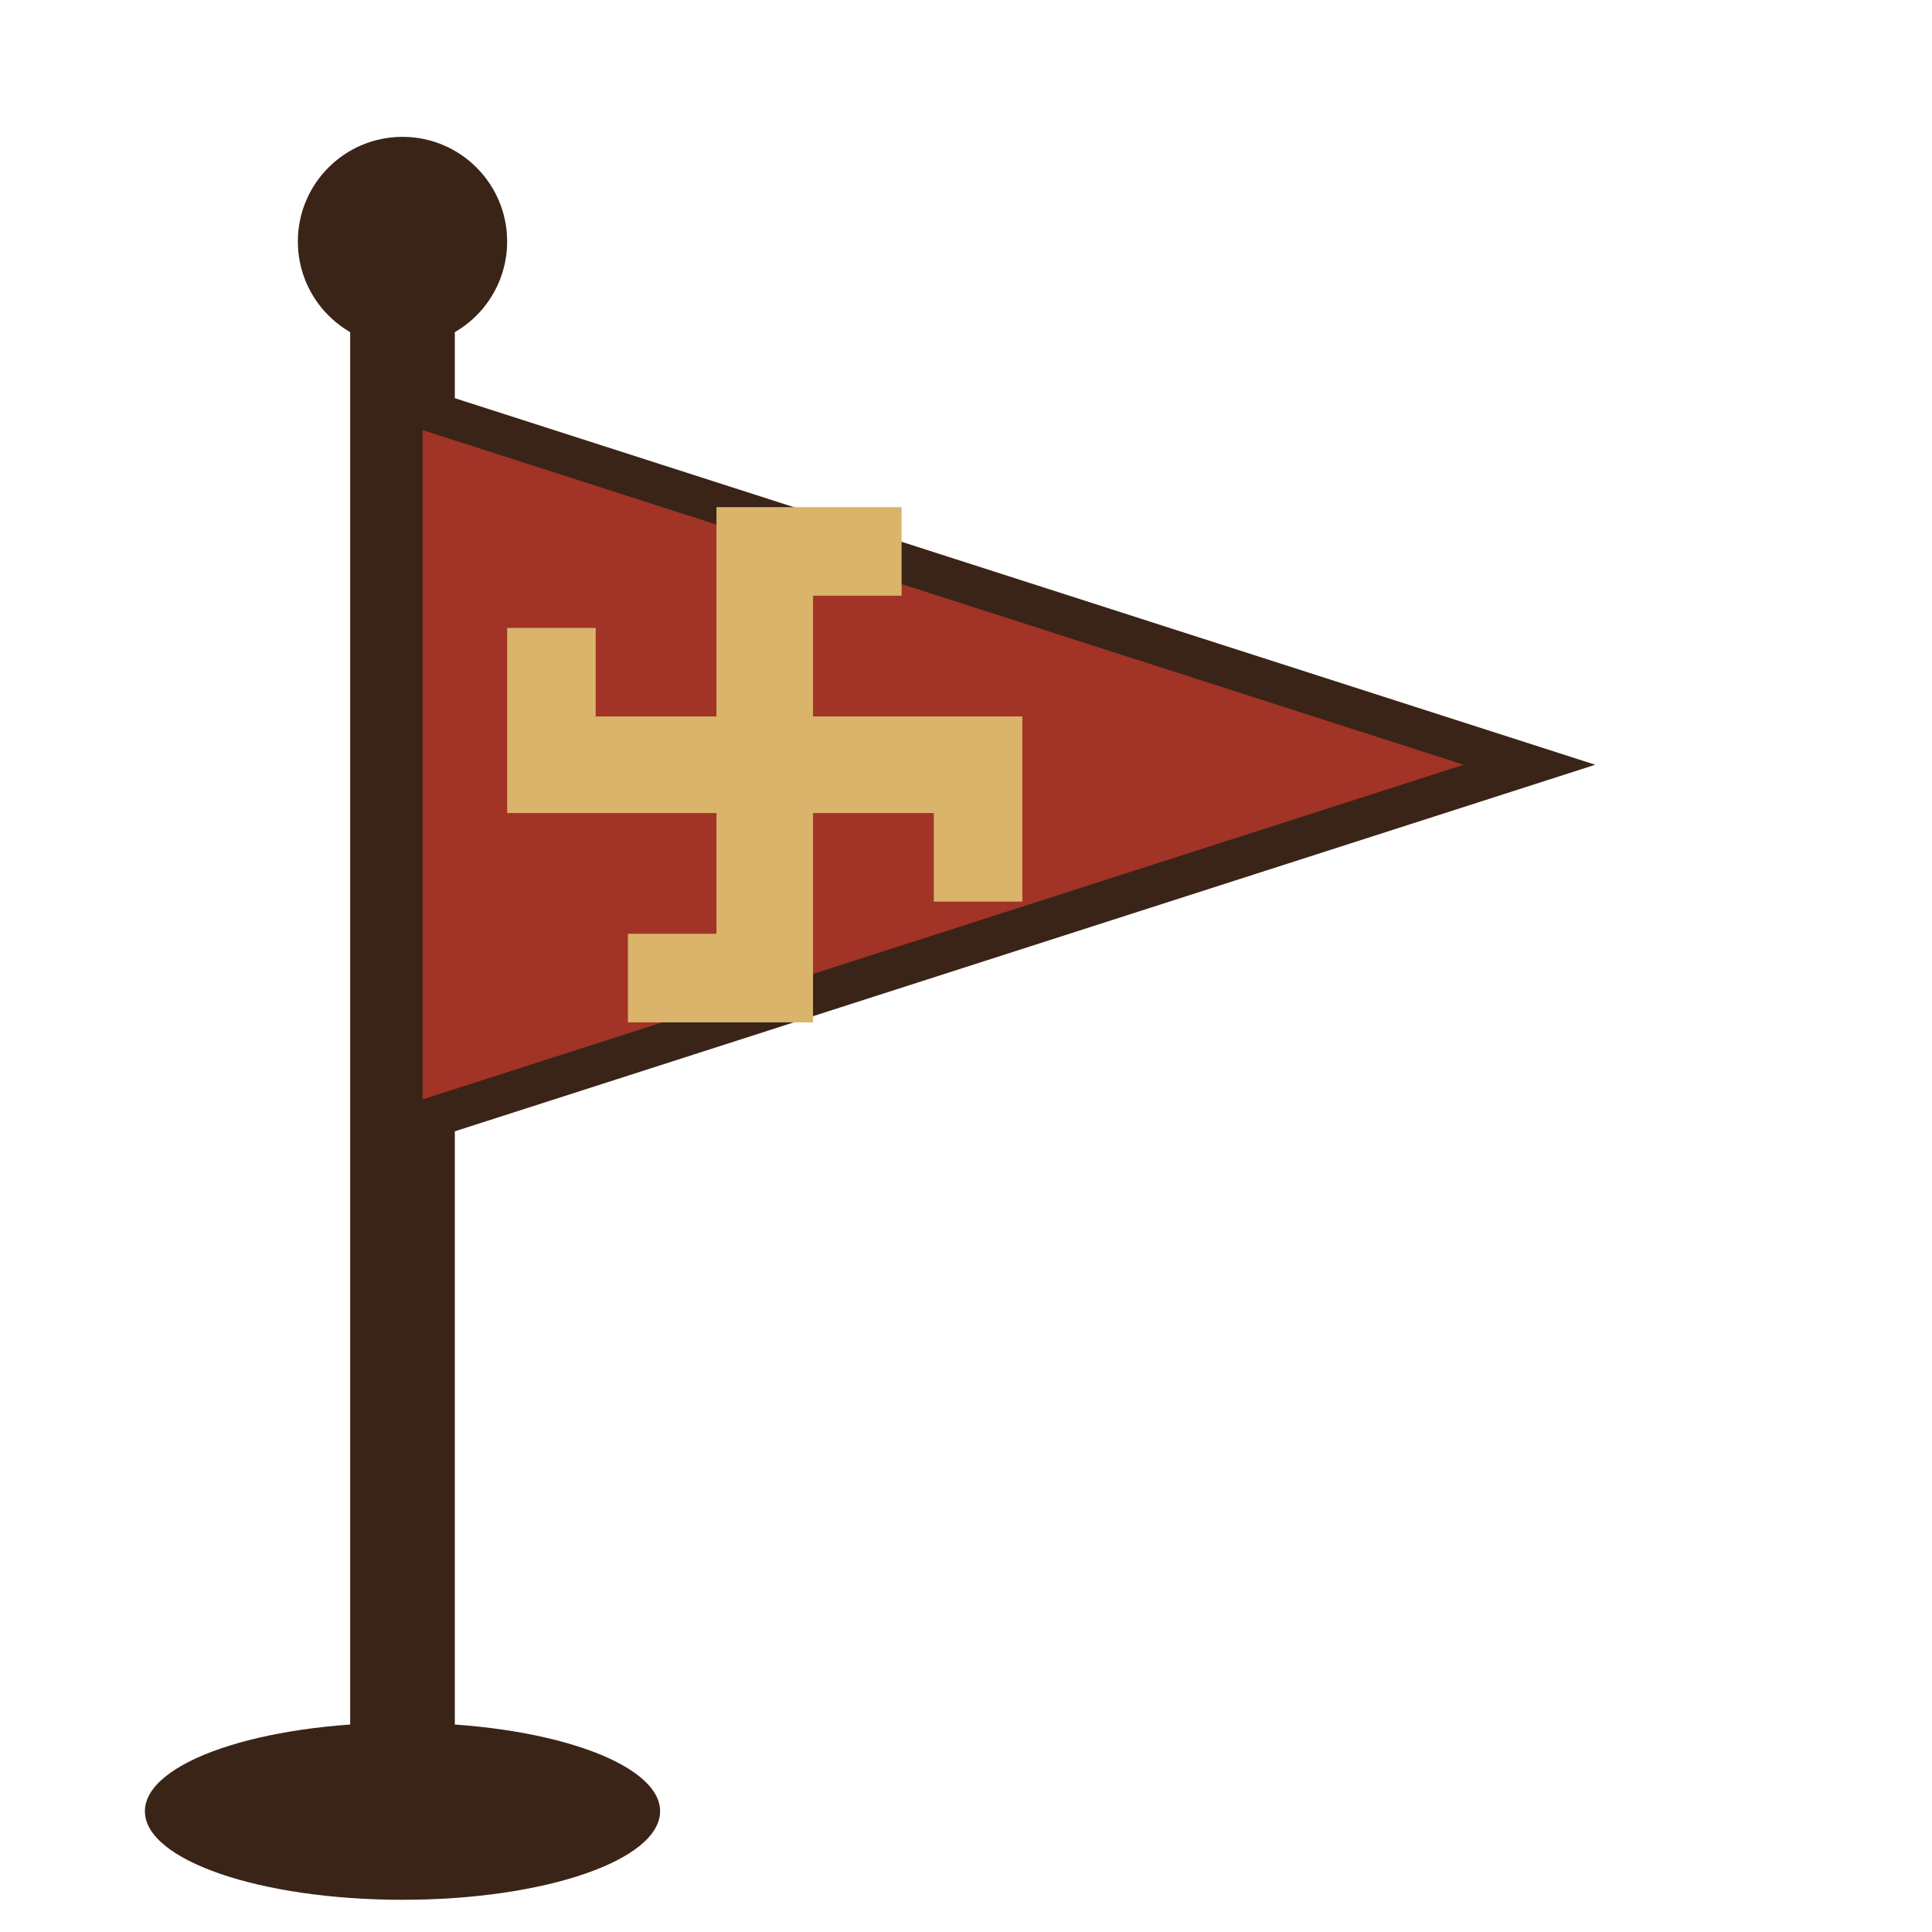
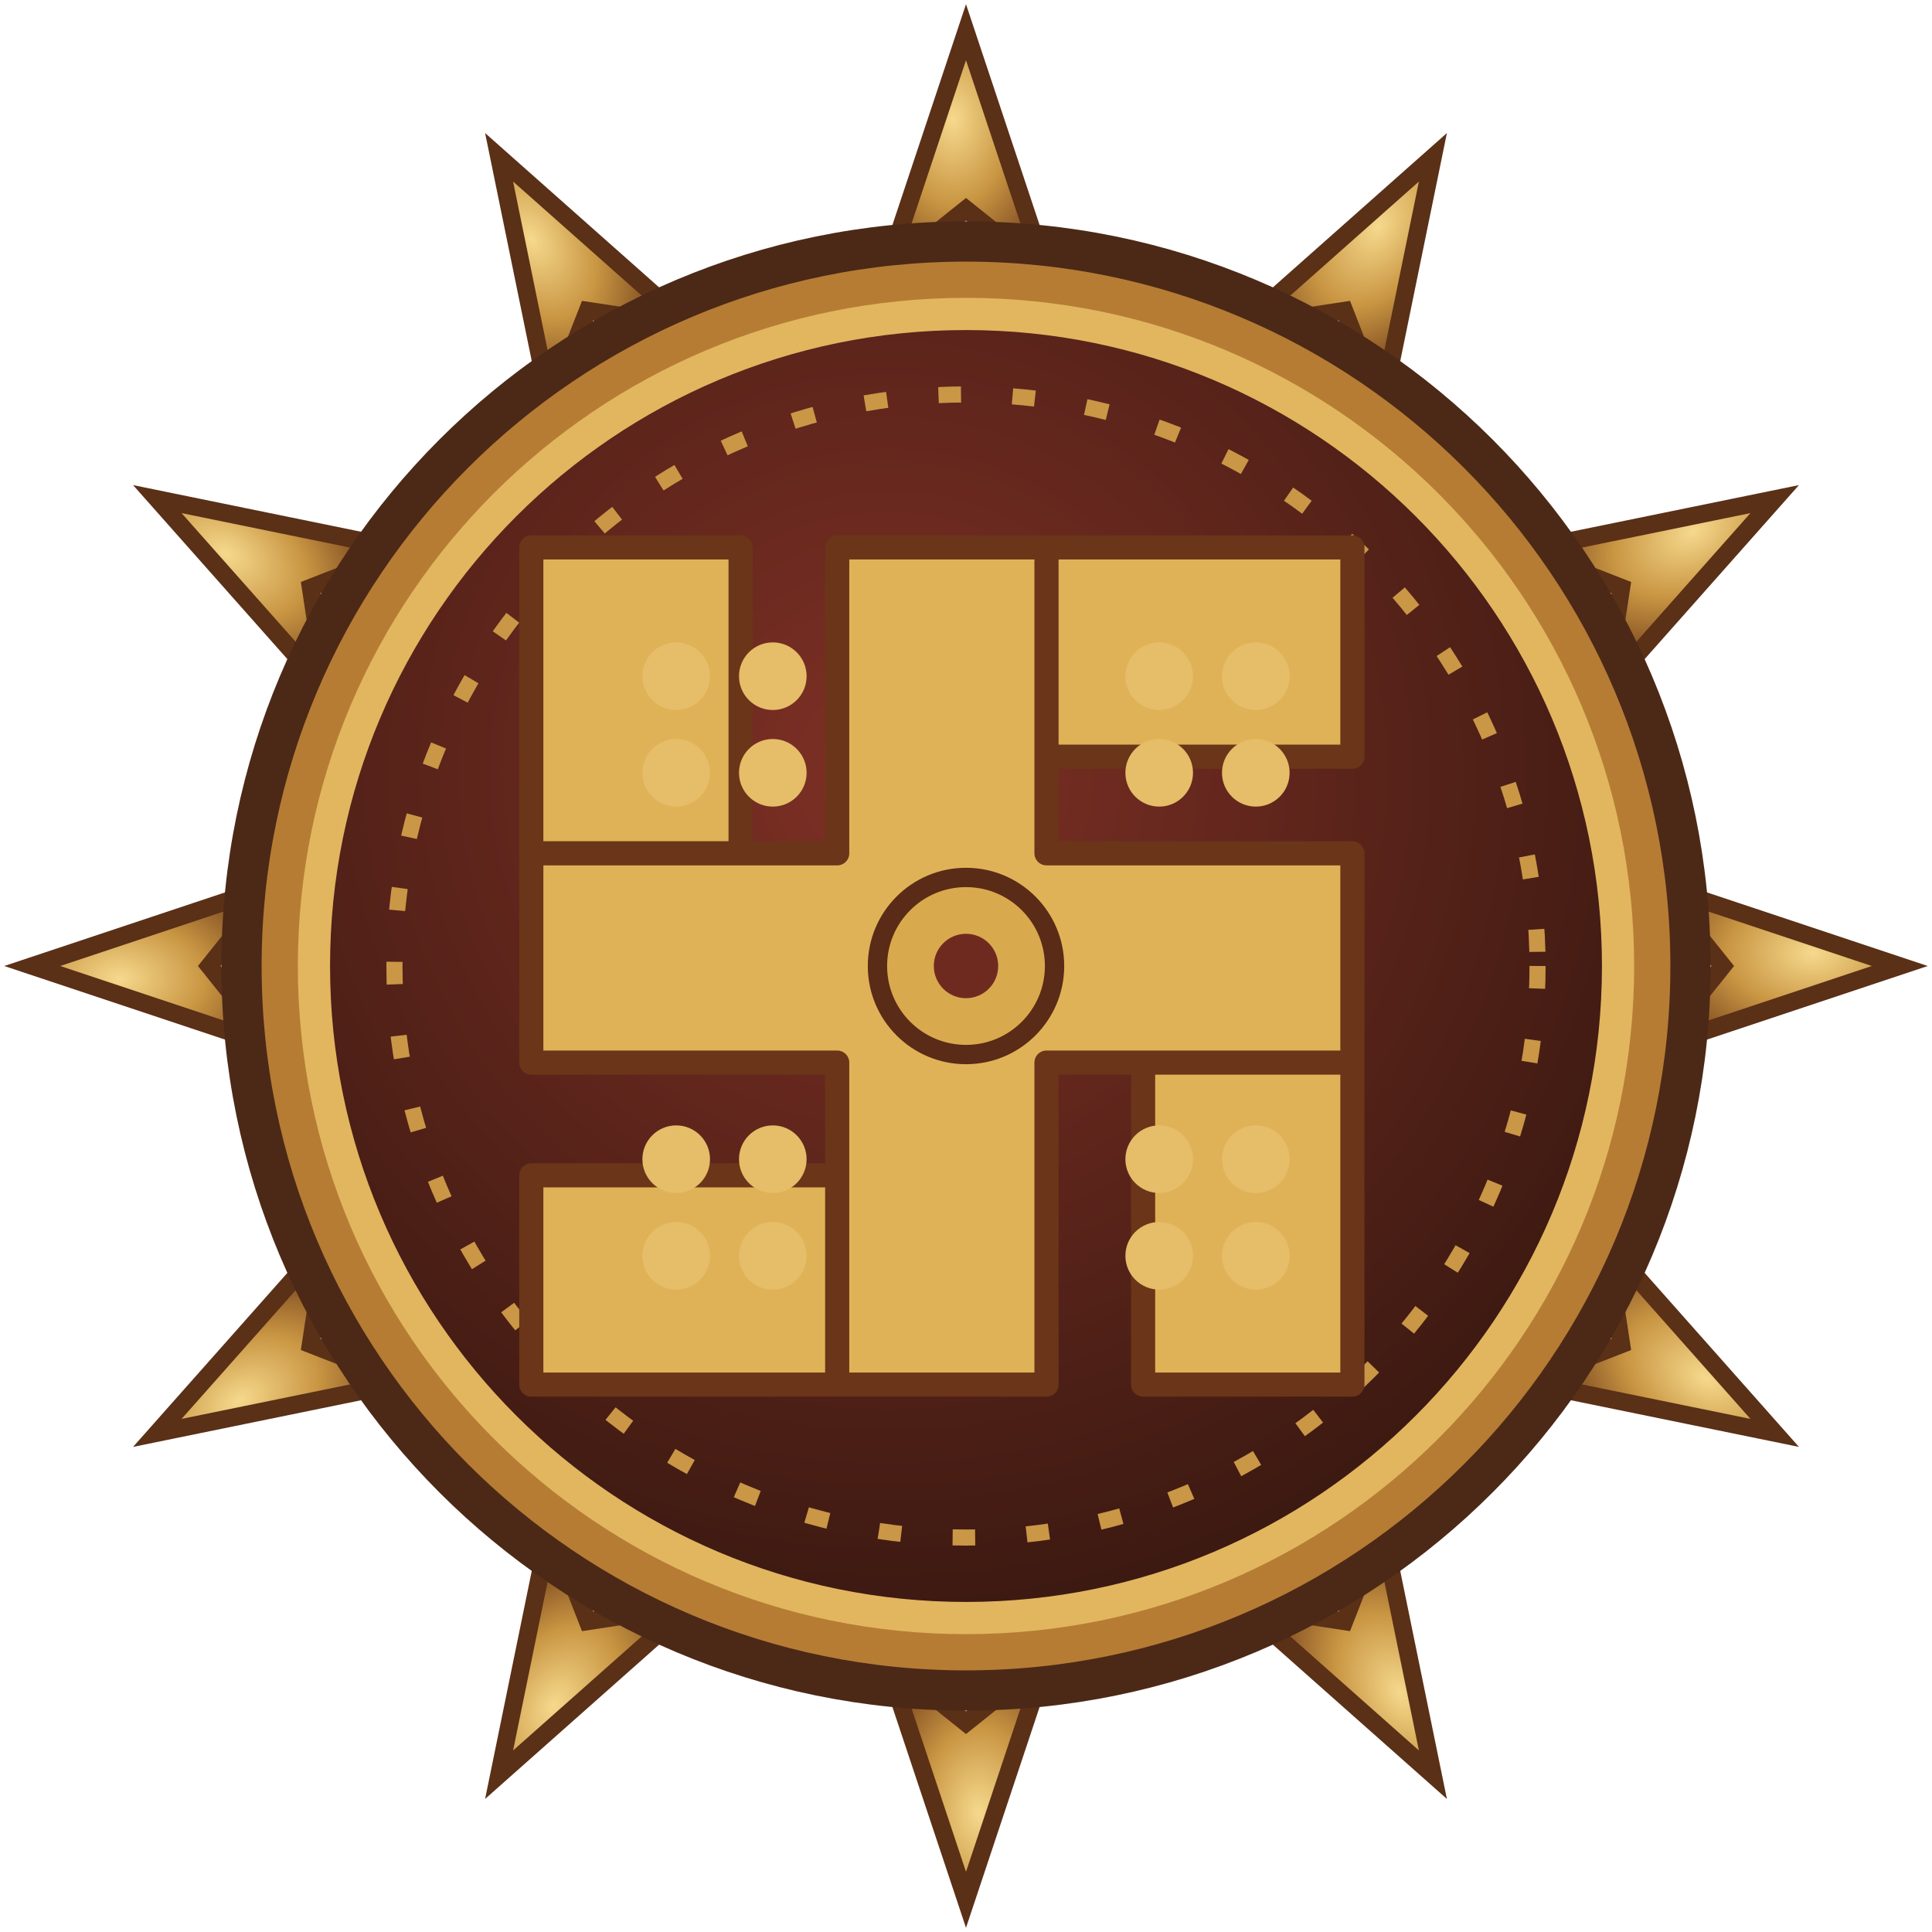
- <svg xmlns="http://www.w3.org/2000/svg" viewBox="0 0 24 24">
-   <ellipse cx="5" cy="22.5" rx="3.2" ry="1.1" fill="#3a2418" />
-   <line x1="5" y1="4" x2="5" y2="22" stroke="#3a2418" stroke-width="1.3" />
-   <circle cx="5" cy="3" r="1.3" fill="#3a2418" />
-   <polygon points="5,5 19,9.5 5,14" fill="#a13327" stroke="#3a2418" stroke-width="0.5" />
-   <g transform="translate(9.5,9.5)" fill="#d9b46a">
-     <polygon points="-0.6,0 -0.6,-3.2 1.7,-3.2 1.7,-2.1 0.6,-2.1 0.6,0" />
-     <g transform="rotate(90)">
-       <polygon points="-0.6,0 -0.6,-3.2 1.7,-3.2 1.7,-2.1 0.6,-2.1 0.6,0" />
-     </g>
-     <g transform="rotate(180)">
-       <polygon points="-0.6,0 -0.6,-3.2 1.7,-3.2 1.7,-2.1 0.6,-2.1 0.6,0" />
-     </g>
-     <g transform="rotate(270)">
-       <polygon points="-0.6,0 -0.6,-3.2 1.7,-3.2 1.7,-2.1 0.6,-2.1 0.6,0" />
-     </g>
+ <svg xmlns="http://www.w3.org/2000/svg" viewBox="0 0 120 120" role="img" aria-label="Shades of Bharat swastik sun emblem">
+   <defs>
+     <radialGradient id="sun" cx="42%" cy="36%" r="68%">
+       <stop offset="0" stop-color="#f6d98d" />
+       <stop offset=".52" stop-color="#c99643" />
+       <stop offset="1" stop-color="#7b471f" />
+     </radialGradient>
+     <radialGradient id="field" cx="44%" cy="35%" r="72%">
+       <stop offset="0" stop-color="#7f3025" />
+       <stop offset="1" stop-color="#35170f" />
+     </radialGradient>
+   </defs>
+   <g fill="url(#sun)" stroke="#5a3017" stroke-width="1.1">
+     <path d="M60 2 65 17 60 13 55 17Z" />
+     <path d="M60 2 65 17 60 13 55 17Z" transform="rotate(30 60 60)" />
+     <path d="M60 2 65 17 60 13 55 17Z" transform="rotate(60 60 60)" />
+     <path d="M60 2 65 17 60 13 55 17Z" transform="rotate(90 60 60)" />
+     <path d="M60 2 65 17 60 13 55 17Z" transform="rotate(120 60 60)" />
+     <path d="M60 2 65 17 60 13 55 17Z" transform="rotate(150 60 60)" />
+     <path d="M60 2 65 17 60 13 55 17Z" transform="rotate(180 60 60)" />
+     <path d="M60 2 65 17 60 13 55 17Z" transform="rotate(210 60 60)" />
+     <path d="M60 2 65 17 60 13 55 17Z" transform="rotate(240 60 60)" />
+     <path d="M60 2 65 17 60 13 55 17Z" transform="rotate(270 60 60)" />
+     <path d="M60 2 65 17 60 13 55 17Z" transform="rotate(300 60 60)" />
+     <path d="M60 2 65 17 60 13 55 17Z" transform="rotate(330 60 60)" />
  </g>
+   <circle cx="60" cy="60" r="45" fill="#b67c34" stroke="#4c2916" stroke-width="2.5" />
+   <circle cx="60" cy="60" r="40.5" fill="url(#field)" stroke="#e1b65f" stroke-width="2" />
+   <circle cx="60" cy="60" r="35.5" fill="none" stroke="#c99746" stroke-width="1" stroke-dasharray="1.4 3.2" />
+   <g fill="#e0b257" stroke="#6a3518" stroke-width="1.5" stroke-linejoin="round">
+     <path d="M52 34h13v19h19v13H65v20H52V66H33V53h19V34zm13 0h19v13H65V34zm19 32v20H71V66h13zM52 86H33V73h19v13zM33 53V34h13v19H33z" />
+   </g>
+   <g fill="#e6bd68">
+     <circle cx="42" cy="42" r="2.1" />
+     <circle cx="48" cy="42" r="2.1" />
+     <circle cx="42" cy="48" r="2.1" />
+     <circle cx="48" cy="48" r="2.1" />
+     <circle cx="72" cy="42" r="2.1" />
+     <circle cx="78" cy="42" r="2.1" />
+     <circle cx="72" cy="48" r="2.1" />
+     <circle cx="78" cy="48" r="2.1" />
+     <circle cx="42" cy="72" r="2.1" />
+     <circle cx="48" cy="72" r="2.1" />
+     <circle cx="42" cy="78" r="2.1" />
+     <circle cx="48" cy="78" r="2.1" />
+     <circle cx="72" cy="72" r="2.1" />
+     <circle cx="78" cy="72" r="2.1" />
+     <circle cx="72" cy="78" r="2.1" />
+     <circle cx="78" cy="78" r="2.1" />
+   </g>
+   <circle cx="60" cy="60" r="5.5" fill="#d9a94e" stroke="#5a2b16" stroke-width="1.2" />
+   <circle cx="60" cy="60" r="2" fill="#6f2a20" />
</svg>
